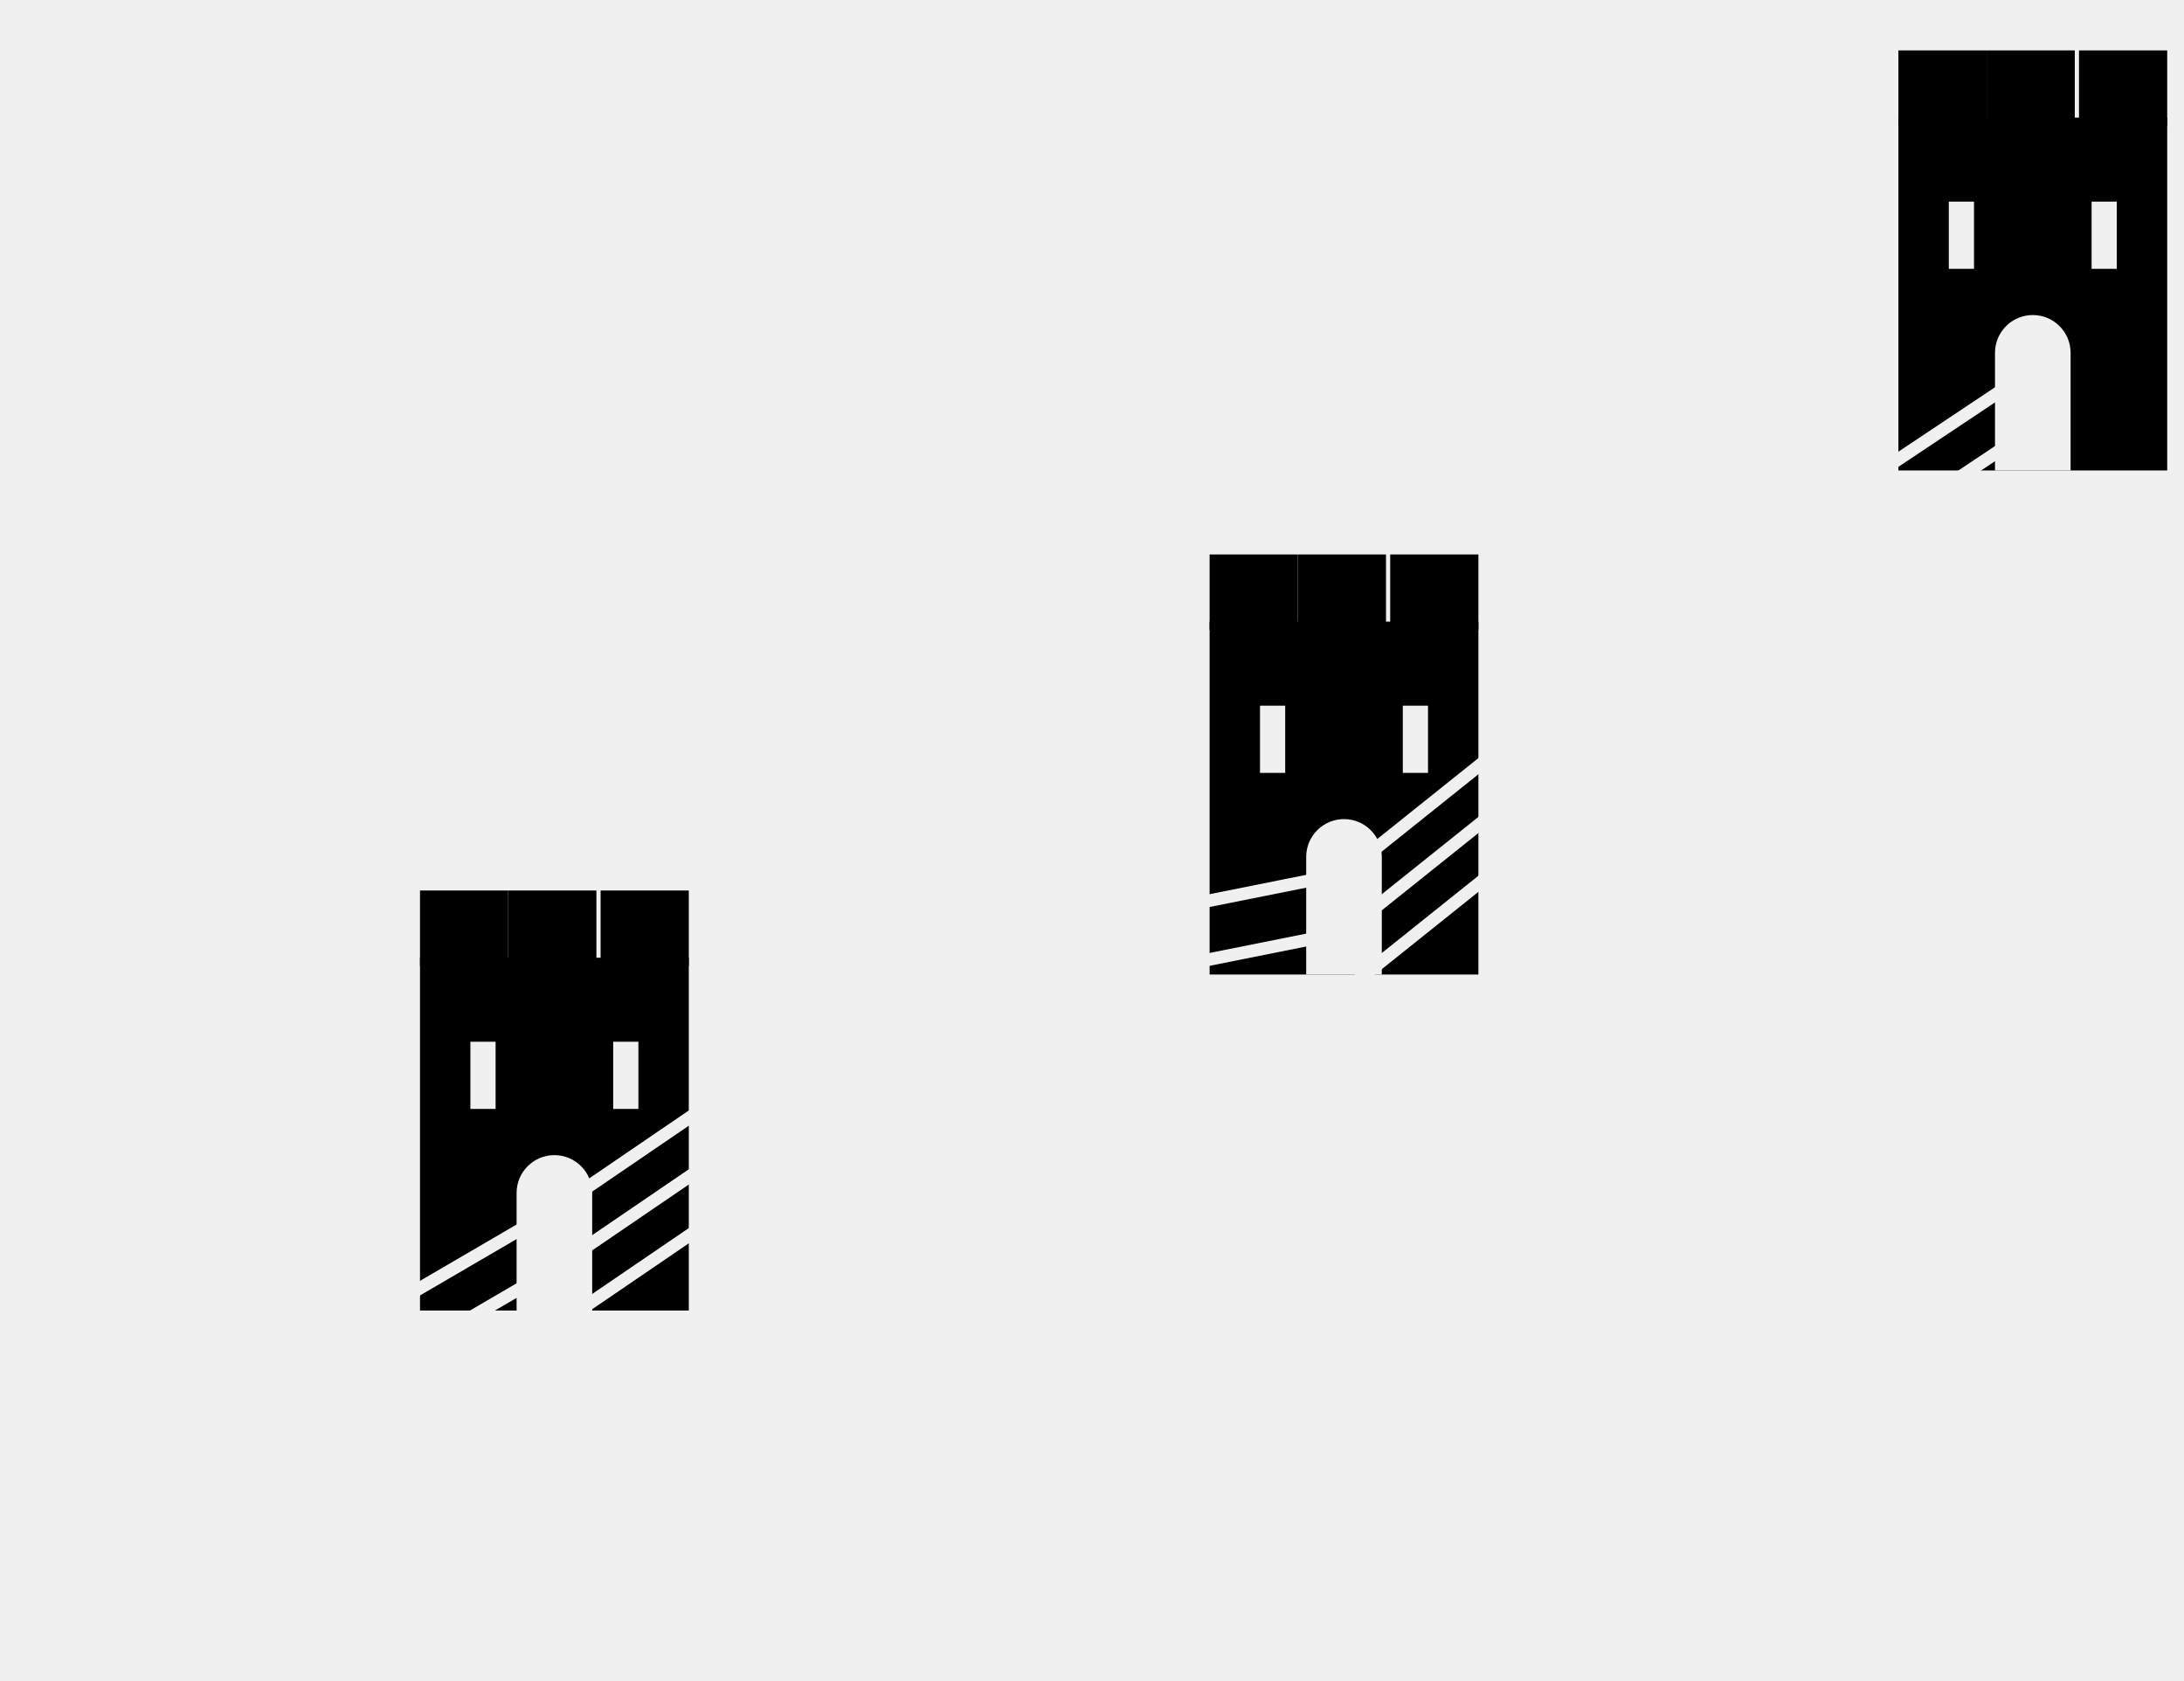
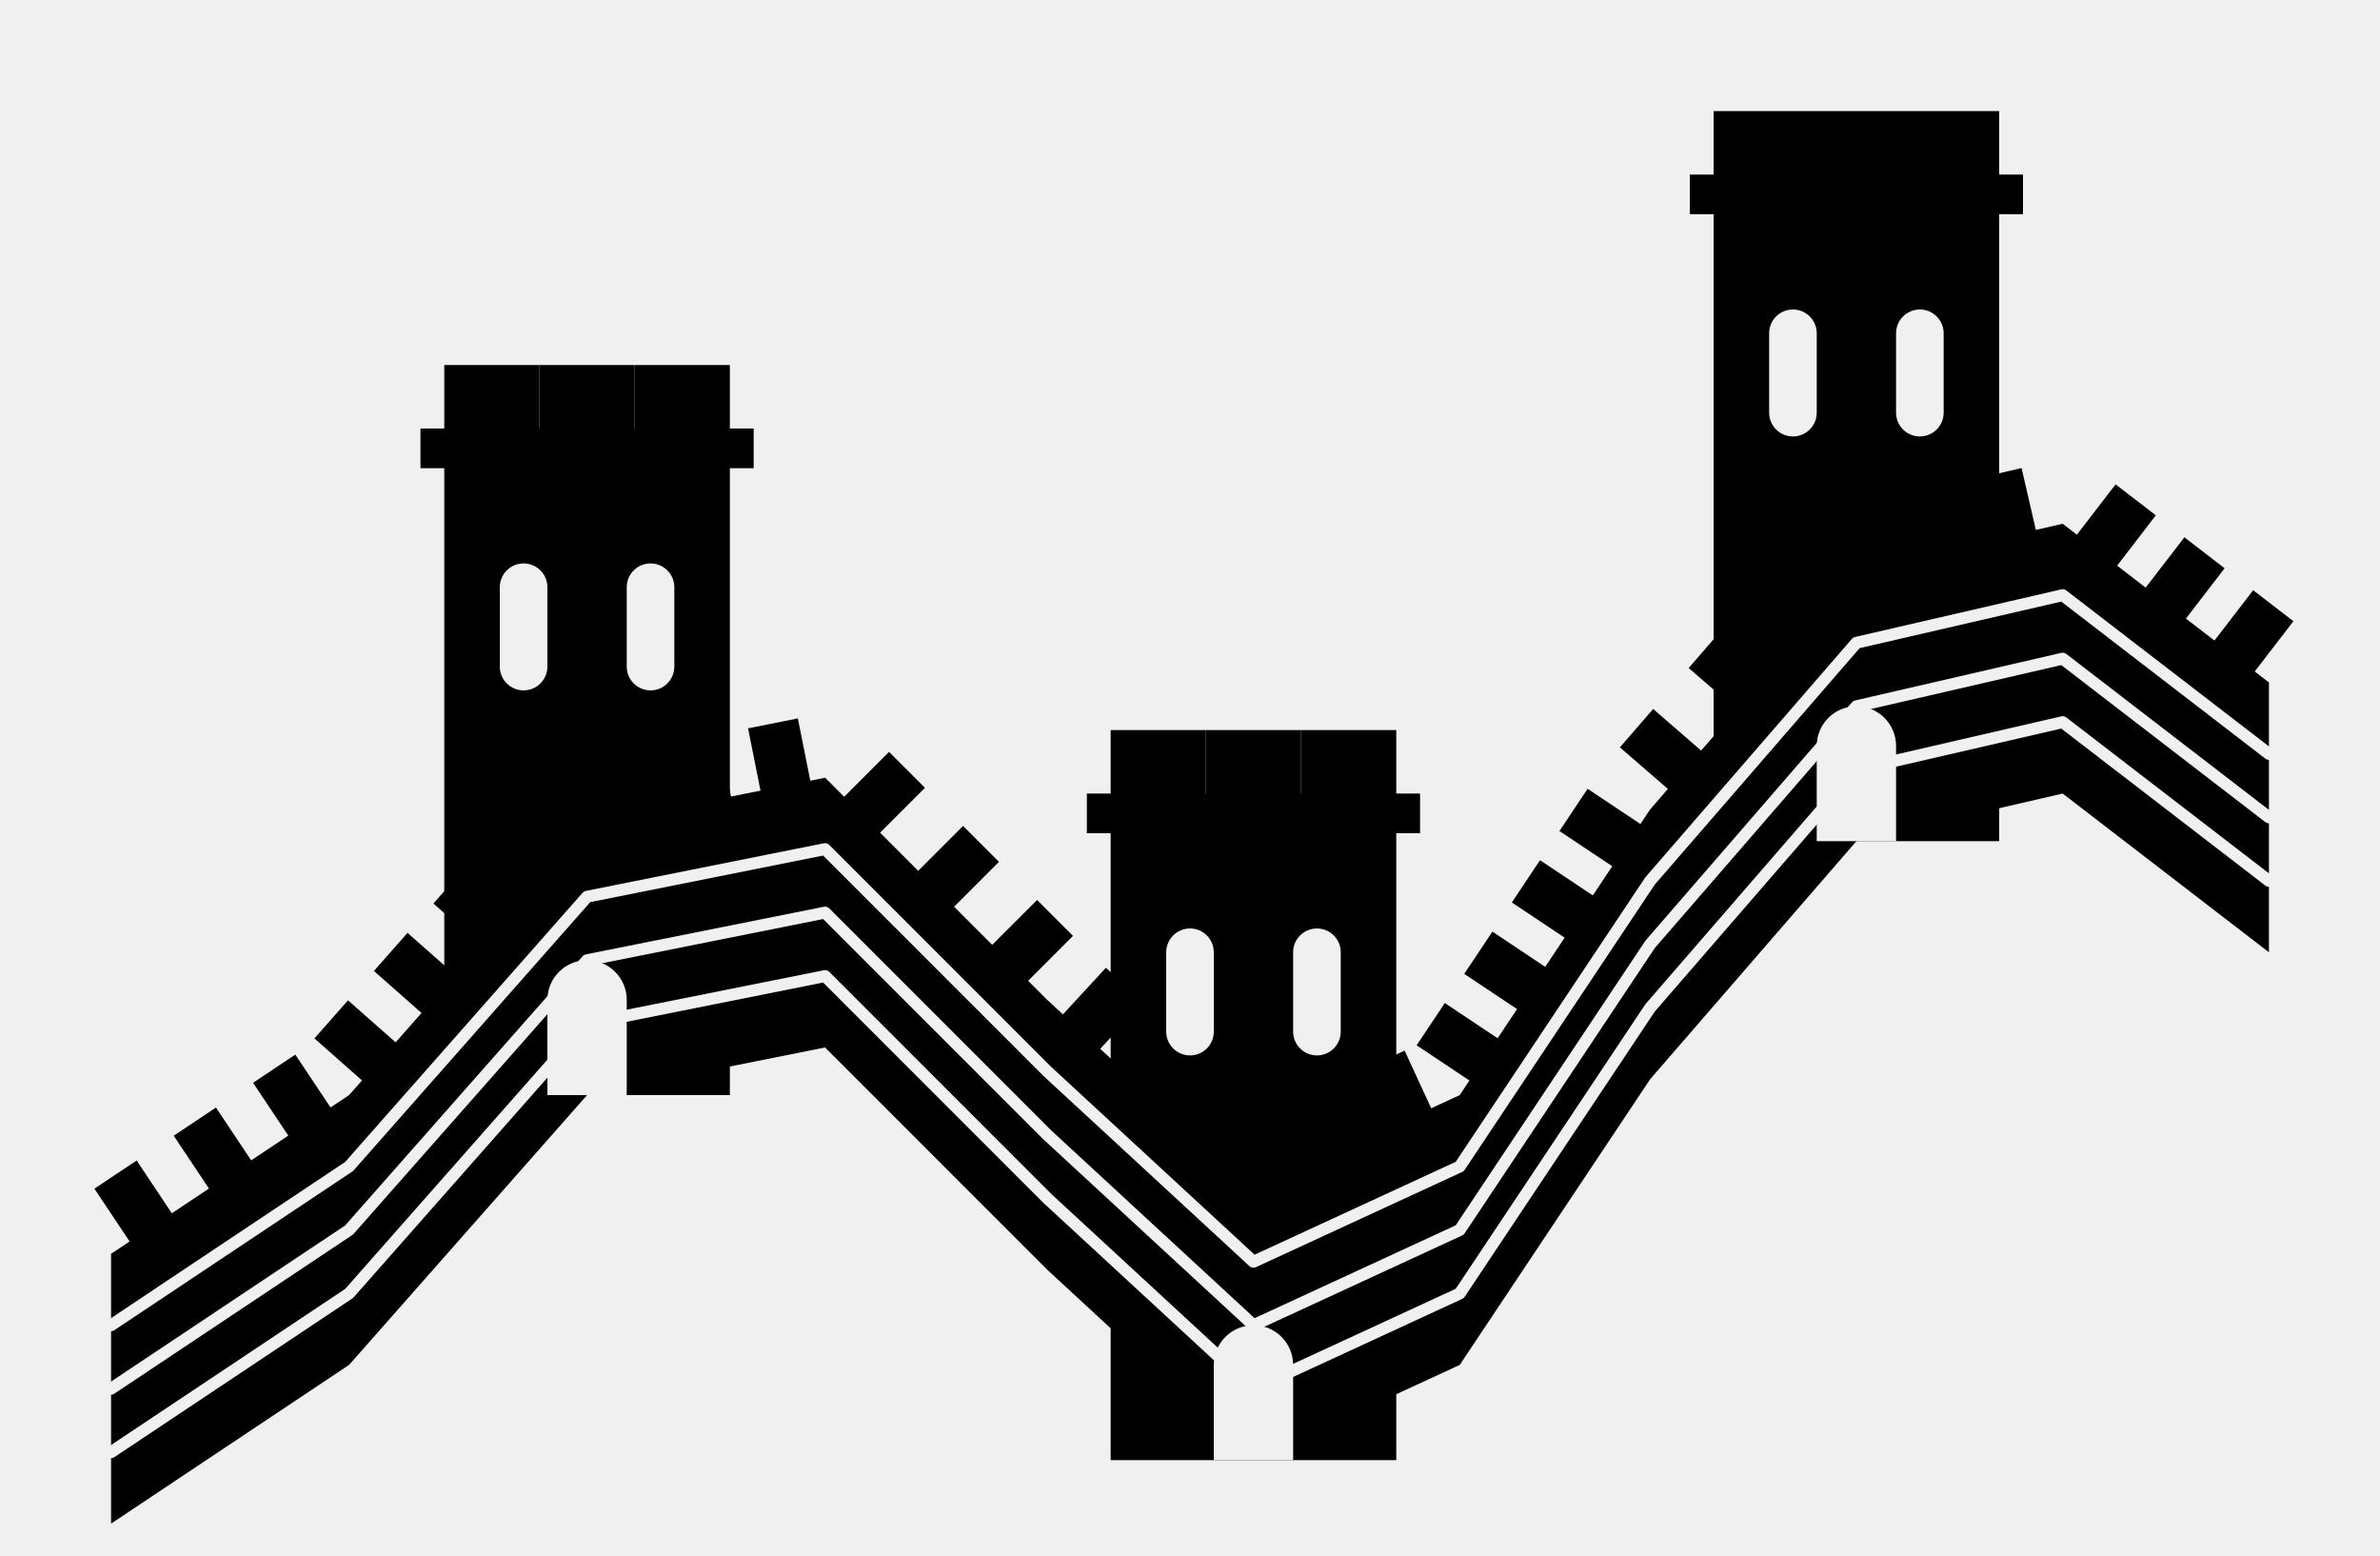
- <svg xmlns="http://www.w3.org/2000/svg" viewBox="-130 -120 260 200">
+ <svg xmlns="http://www.w3.org/2000/svg" viewBox="-150 -112 300 196">
  <defs>
    <mask id="cn-m" maskUnits="userSpaceOnUse" x="-200" y="-200" width="400" height="400">
      <rect x="-200" y="-200" width="400" height="400" fill="#fff" />
      <g fill="#000" stroke="#000" stroke-linecap="round" stroke-linejoin="round">
-         <path d="M-112,52 L-64,24 L-20,-6 L30,-16 L70,-48 L112,-76" fill="none" stroke-width="1.5" />
-         <path d="M-112,59 L-64,31 L-20,1 L30,-9 L70,-41 L112,-69" fill="none" stroke-width="1.5" />
-         <path d="M-112,66 L-64,38 L-20,8 L30,-2 L70,-34 L112,-62" fill="none" stroke-width="1.5" />
-         <g transform="translate(-64 28)">
-           <path d="M-4.5,8 V-6 A4.5,4.5 0 0 1 4.5,-6 V8 Z" stroke="none" />
-           <rect x="-10" y="-24" width="3" height="8" stroke="none" />
-           <rect x="7" y="-24" width="3" height="8" stroke="none" />
+         <path d="M-136,55 L-106,35 L-76,1 L-46,-5 L-18,23 L8,47 L34,35 L58,-1 L84,-31 L110,-37 L136,-17" fill="none" stroke-width="1.5" />
+         <path d="M-136,63 L-106,43 L-76,9 L-46,3 L-18,31 L8,55 L34,43 L58,7 L84,-23 L110,-29 L136,-9" fill="none" stroke-width="1.5" />
+         <path d="M-136,71 L-106,51 L-76,17 L-46,11 L-18,39 L8,63 L34,51 L58,15 L84,-15 L110,-21 L136,-1" fill="none" stroke-width="1.5" />
+         <g transform="translate(-76 -8)">
+           <path d="M-5,34 V22 A5,5 0 0 1 5,22 V34 Z" stroke="none" />
+           <path d="M-11,-30 v10 a3,3 0 0 0 6,0 v-10 a3,3 0 0 0 -6,0 Z M5,-30 v10 a3,3 0 0 0 6,0 v-10 a3,3 0 0 0 -6,0 Z" stroke="none" />
        </g>
-         <g transform="translate(30 -12)">
-           <path d="M-4.5,8 V-6 A4.5,4.5 0 0 1 4.5,-6 V8 Z" stroke="none" />
-           <rect x="-10" y="-24" width="3" height="8" stroke="none" />
-           <rect x="7" y="-24" width="3" height="8" stroke="none" />
+         <g transform="translate(8 38)">
+           <path d="M-5,34 V22 A5,5 0 0 1 5,22 V34 Z" stroke="none" />
+           <path d="M-11,-30 v10 a3,3 0 0 0 6,0 v-10 a3,3 0 0 0 -6,0 Z M5,-30 v10 a3,3 0 0 0 6,0 v-10 a3,3 0 0 0 -6,0 Z" stroke="none" />
        </g>
-         <g transform="translate(112 -72)">
-           <path d="M-4.5,8 V-6 A4.5,4.5 0 0 1 4.5,-6 V8 Z" stroke="none" />
-           <rect x="-10" y="-24" width="3" height="8" stroke="none" />
-           <rect x="7" y="-24" width="3" height="8" stroke="none" />
+         <g transform="translate(84 -40)">
+           <path d="M-5,34 V22 A5,5 0 0 1 5,22 V34 Z" stroke="none" />
+           <path d="M-11,-30 v10 a3,3 0 0 0 6,0 v-10 a3,3 0 0 0 -6,0 Z M5,-30 v10 a3,3 0 0 0 6,0 v-10 a3,3 0 0 0 -6,0 Z" stroke="none" />
        </g>
      </g>
    </mask>
  </defs>
  <g fill="INK" stroke="INK" stroke-linejoin="round">
    <g mask="url(#cn-m)">
-       <path d="M-112,56 L-64,28 L-20,-2 L30,-12 L70,-44 L112,-72" fill="none" stroke-width="26" stroke-linejoin="miter" />
-       <path d="M-112,39 L-64,11 L-20,-19 L30,-29 L70,-61 L112,-89" fill="none" stroke-width="7" stroke-dasharray="8 6" />
-       <g transform="translate(-64 28)">
-         <rect x="-16" y="-34" width="32" height="42" stroke="none" />
-         <rect x="-16" y="-42" width="10.5" height="9" stroke="none" />
-         <rect x="-5.5" y="-42" width="10.5" height="9" stroke="none" />
-         <rect x="5.5" y="-42" width="10.5" height="9" stroke="none" />
+       <path d="M-136,46 L-106,26 L-76,-8 L-46,-14 L-18,14 L8,38 L34,26 L58,-10 L84,-40 L110,-46 L136,-26 L136,8 L110,-12 L84,-6 L58,24 L34,60 L8,72 L-18,48 L-46,20 L-76,26 L-106,60 L-136,80 Z" stroke="none" />
+       <rect transform="translate(-131 42.67) rotate(-33.69)" x="-3.2" y="-8" width="6.4" height="9" stroke="none" />
+       <rect transform="translate(-121 36) rotate(-33.69)" x="-3.2" y="-8" width="6.4" height="9" stroke="none" />
+       <rect transform="translate(-111 29.33) rotate(-33.69)" x="-3.2" y="-8" width="6.4" height="9" stroke="none" />
+       <rect transform="translate(-102.25 21.75) rotate(-48.58)" x="-3.2" y="-8" width="6.4" height="9" stroke="none" />
+       <rect transform="translate(-94.75 13.25) rotate(-48.58)" x="-3.2" y="-8" width="6.4" height="9" stroke="none" />
+       <rect transform="translate(-87.25 4.75) rotate(-48.58)" x="-3.2" y="-8" width="6.4" height="9" stroke="none" />
+       <rect transform="translate(-79.75 -3.75) rotate(-48.58)" x="-3.2" y="-8" width="6.4" height="9" stroke="none" />
+       <rect transform="translate(-71 -9) rotate(-11.31)" x="-3.2" y="-8" width="6.4" height="9" stroke="none" />
+       <rect transform="translate(-61 -11) rotate(-11.31)" x="-3.2" y="-8" width="6.4" height="9" stroke="none" />
+       <rect transform="translate(-51 -13) rotate(-11.31)" x="-3.2" y="-8" width="6.4" height="9" stroke="none" />
+       <rect transform="translate(-41.33 -9.33) rotate(45)" x="-3.2" y="-8" width="6.4" height="9" stroke="none" />
+       <rect transform="translate(-32 0) rotate(45)" x="-3.2" y="-8" width="6.4" height="9" stroke="none" />
+       <rect transform="translate(-22.67 9.33) rotate(45)" x="-3.2" y="-8" width="6.4" height="9" stroke="none" />
+       <rect transform="translate(-13.67 18) rotate(42.71)" x="-3.2" y="-8" width="6.4" height="9" stroke="none" />
+       <rect transform="translate(-5 26) rotate(42.71)" x="-3.2" y="-8" width="6.4" height="9" stroke="none" />
+       <rect transform="translate(3.67 34) rotate(42.71)" x="-3.2" y="-8" width="6.4" height="9" stroke="none" />
+       <rect transform="translate(14.5 35) rotate(-24.78)" x="-3.2" y="-8" width="6.4" height="9" stroke="none" />
+       <rect transform="translate(27.5 29) rotate(-24.78)" x="-3.2" y="-8" width="6.4" height="9" stroke="none" />
+       <rect transform="translate(37 21.5) rotate(-56.31)" x="-3.2" y="-8" width="6.4" height="9" stroke="none" />
+       <rect transform="translate(43 12.5) rotate(-56.31)" x="-3.2" y="-8" width="6.4" height="9" stroke="none" />
+       <rect transform="translate(49 3.5) rotate(-56.31)" x="-3.2" y="-8" width="6.4" height="9" stroke="none" />
+       <rect transform="translate(55 -5.5) rotate(-56.31)" x="-3.2" y="-8" width="6.4" height="9" stroke="none" />
+       <rect transform="translate(62.33 -15) rotate(-49.09)" x="-3.2" y="-8" width="6.4" height="9" stroke="none" />
+       <rect transform="translate(71 -25) rotate(-49.09)" x="-3.2" y="-8" width="6.4" height="9" stroke="none" />
+       <rect transform="translate(79.67 -35) rotate(-49.09)" x="-3.2" y="-8" width="6.4" height="9" stroke="none" />
+       <rect transform="translate(90.5 -41.5) rotate(-12.99)" x="-3.2" y="-8" width="6.4" height="9" stroke="none" />
+       <rect transform="translate(103.5 -44.5) rotate(-12.99)" x="-3.2" y="-8" width="6.4" height="9" stroke="none" />
+       <rect transform="translate(114.33 -42.67) rotate(37.57)" x="-3.2" y="-8" width="6.4" height="9" stroke="none" />
+       <rect transform="translate(123 -36) rotate(37.57)" x="-3.2" y="-8" width="6.4" height="9" stroke="none" />
+       <rect transform="translate(131.67 -29.33) rotate(37.57)" x="-3.2" y="-8" width="6.4" height="9" stroke="none" />
+       <g transform="translate(-76 -8)">
+         <rect x="-18" y="-46" width="36" height="80" stroke="none" />
+         <rect x="-21" y="-50" width="42" height="5" stroke="none" />
+         <rect x="-18" y="-58" width="12" height="9" stroke="none" />
+         <rect x="-6" y="-58" width="12" height="9" stroke="none" />
+         <rect x="6" y="-58" width="12" height="9" stroke="none" />
      </g>
-       <g transform="translate(30 -12)">
-         <rect x="-16" y="-34" width="32" height="42" stroke="none" />
-         <rect x="-16" y="-42" width="10.5" height="9" stroke="none" />
-         <rect x="-5.5" y="-42" width="10.5" height="9" stroke="none" />
-         <rect x="5.5" y="-42" width="10.5" height="9" stroke="none" />
+       <g transform="translate(8 38)">
+         <rect x="-18" y="-46" width="36" height="80" stroke="none" />
+         <rect x="-21" y="-50" width="42" height="5" stroke="none" />
+         <rect x="-18" y="-58" width="12" height="9" stroke="none" />
+         <rect x="-6" y="-58" width="12" height="9" stroke="none" />
+         <rect x="6" y="-58" width="12" height="9" stroke="none" />
      </g>
-       <g transform="translate(112 -72)">
-         <rect x="-16" y="-34" width="32" height="42" stroke="none" />
-         <rect x="-16" y="-42" width="10.5" height="9" stroke="none" />
-         <rect x="-5.5" y="-42" width="10.5" height="9" stroke="none" />
-         <rect x="5.5" y="-42" width="10.5" height="9" stroke="none" />
+       <g transform="translate(84 -40)">
+         <rect x="-18" y="-46" width="36" height="80" stroke="none" />
+         <rect x="-21" y="-50" width="42" height="5" stroke="none" />
+         <rect x="-18" y="-58" width="12" height="9" stroke="none" />
+         <rect x="-6" y="-58" width="12" height="9" stroke="none" />
+         <rect x="6" y="-58" width="12" height="9" stroke="none" />
      </g>
    </g>
  </g>
</svg>
